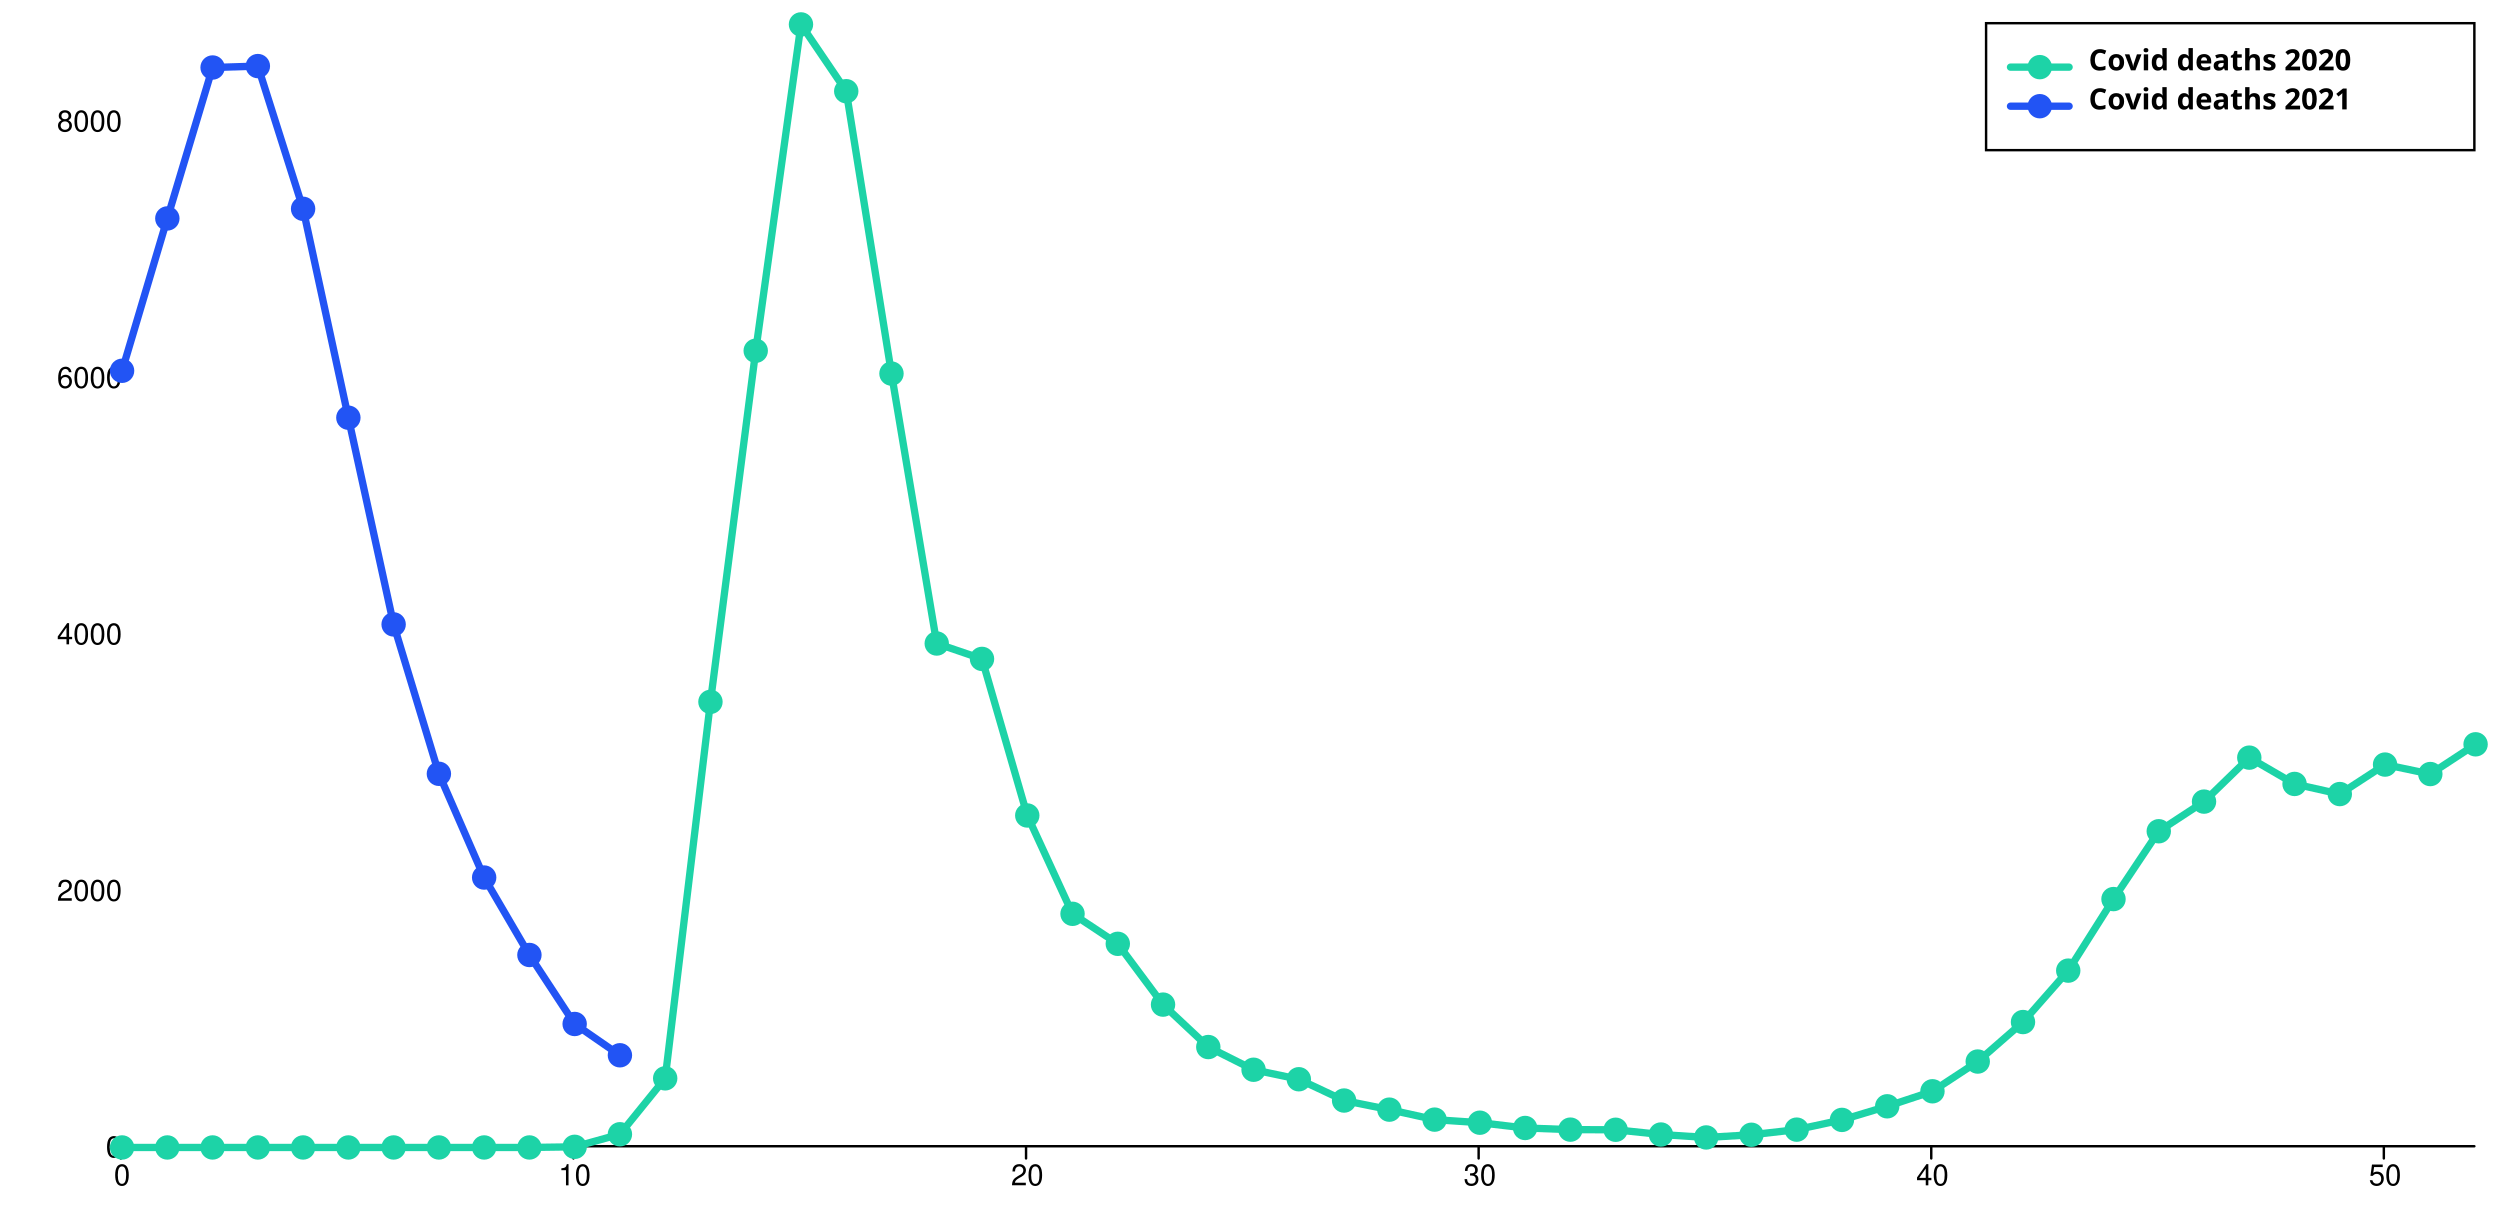
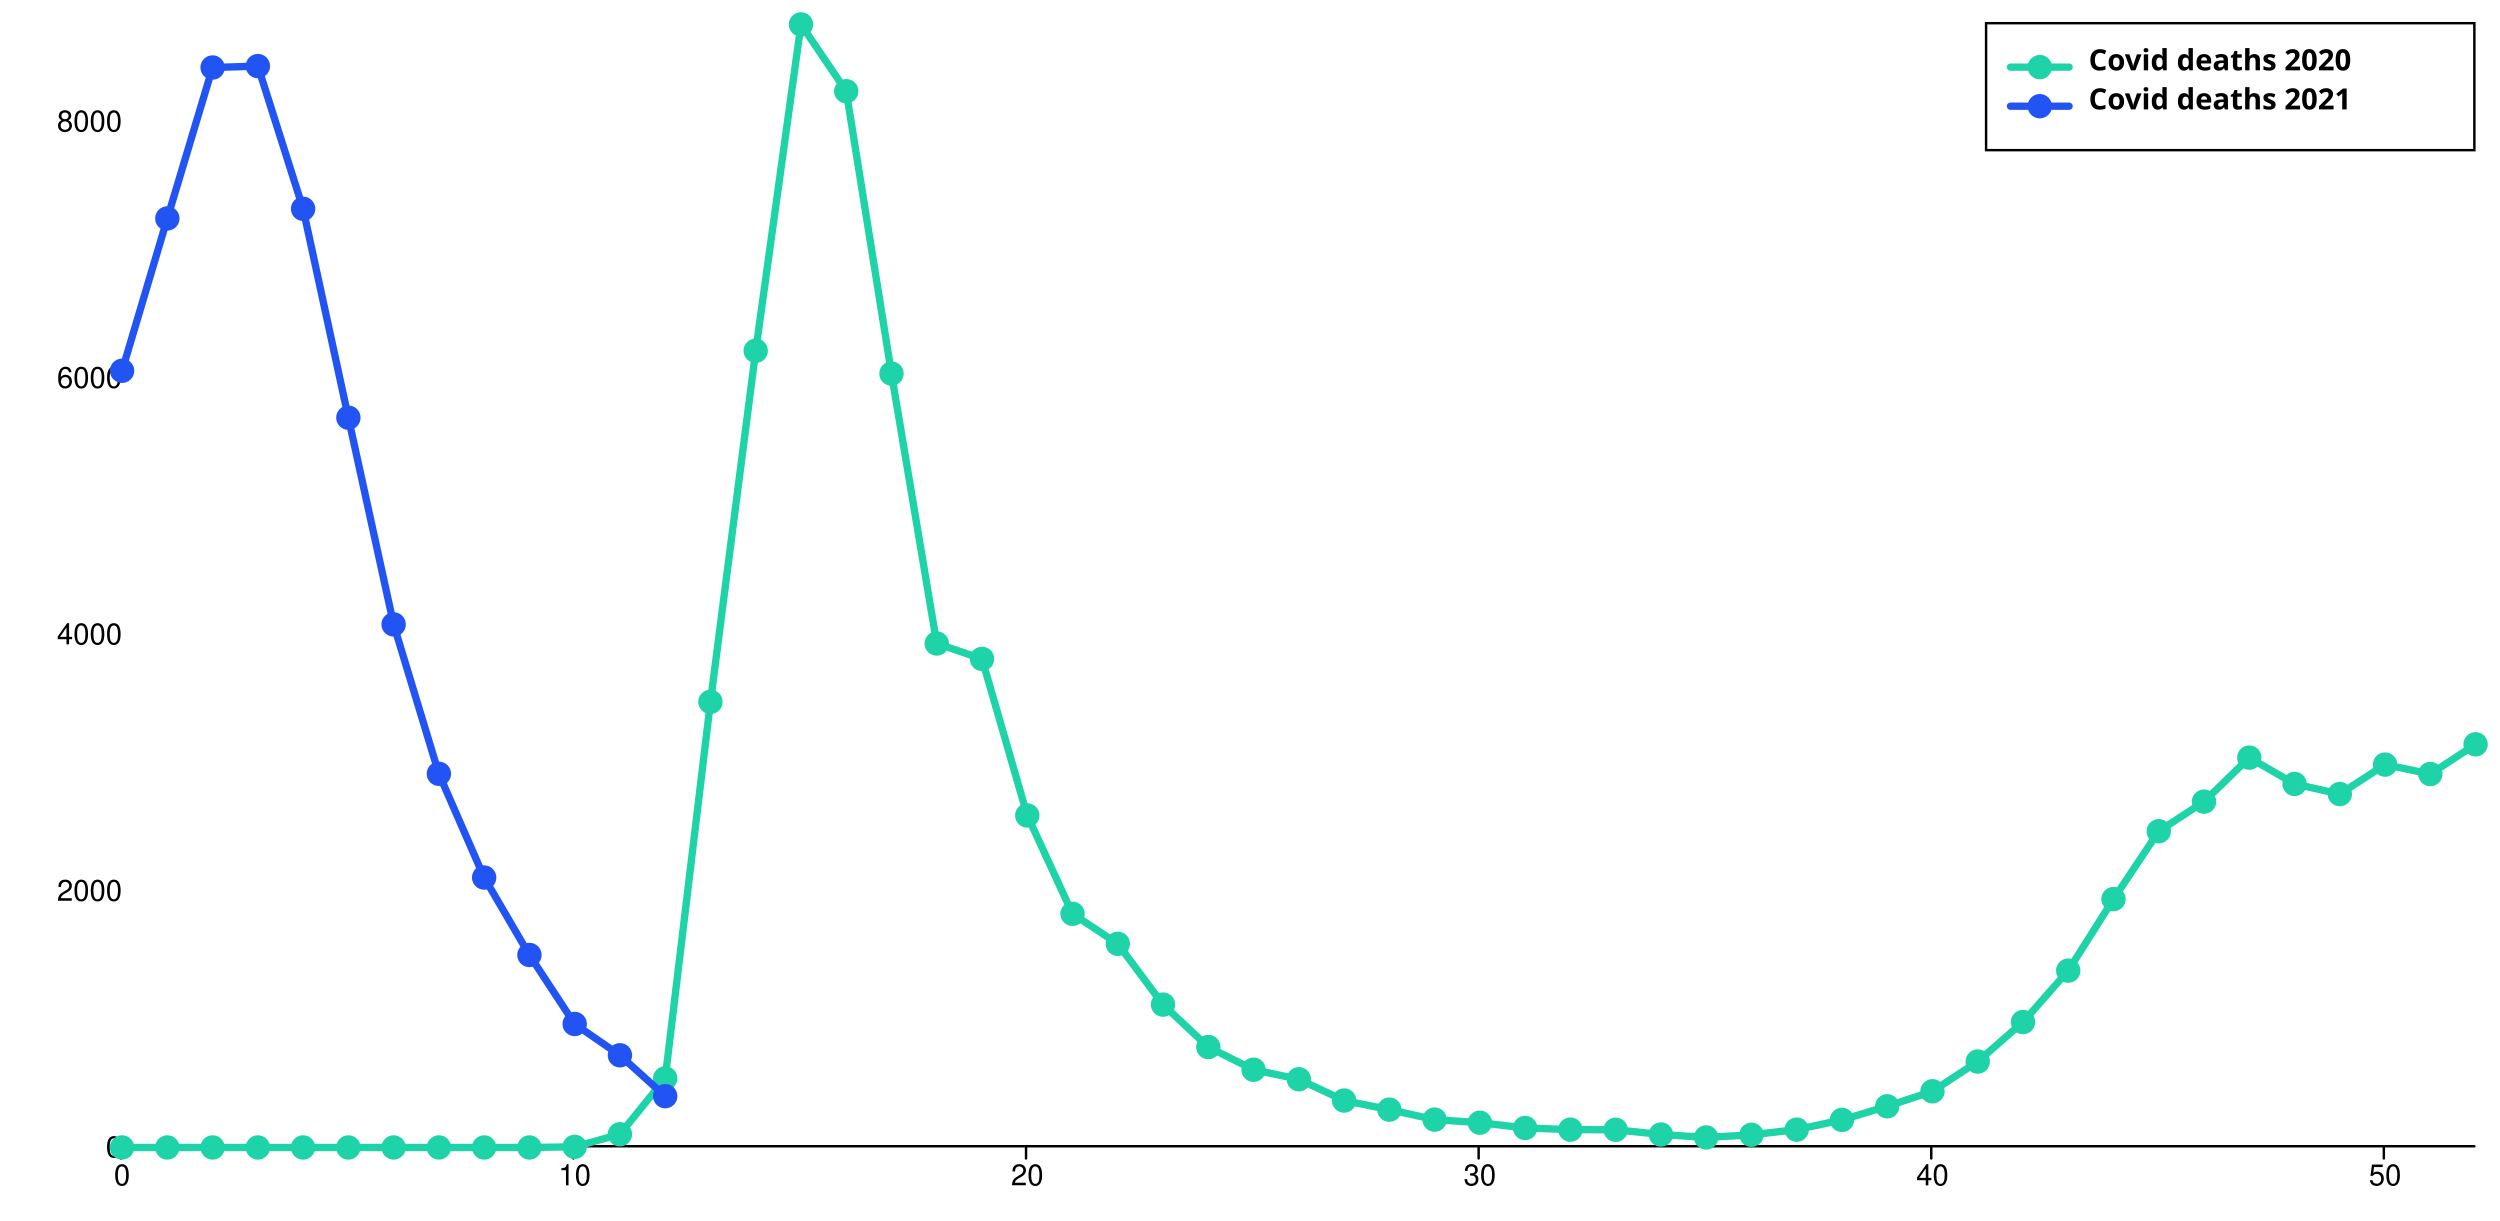
<svg xmlns="http://www.w3.org/2000/svg" width="1024" height="500" viewBox="0 0 1024 500" style="overflow:display" preserveAspectRatio="xMinYMin meet" overflow="visible">
  <defs>
    <style>
	.data-series path.line { fill-opacity: 0; stroke: black; }
	.data-series:hover path.line, .data-series.on path.line { cursor:pointer; }
	.data-series path.line.dotted { stroke-dasharray: 12 20 }
	#covid-deaths-2020:hover path.line, #covid-deaths-2020.on path.line { stroke-width: 5; }
	.data-series-0:hover circle, .data-series-0.on circle { display: inline; cursor:pointer; }
	#covid-deaths-2021:hover path.line, #covid-deaths-2021.on path.line { stroke-width: 5; }
	.data-series-1:hover circle, .data-series-1.on circle { display: inline; cursor:pointer; }
	.key rect { fill:transparent;stroke-width:1;stroke:black; }
	.key text { text-anchor:start;dominant-baseline:hanging;font-weight:bold;fill:black;stroke-width:0;font-family:sans-serif; }
	.graph-grid { font-family: "Helvetica Neue",Helvetica,Arial,"Lucida Grande",sans-serif; }
	.graph-grid line { stroke: black; stroke-width: 1; stroke-linecap: round; }
	.graph-grid.graph-grid-x text { text-anchor: middle; dominant-baseline: hanging; transform: translateY(10px); }
	.graph-grid.graph-grid-y text { text-anchor: end; dominant-baseline: middle; transform: translateX(-10px); }
	</style>
  </defs>
  <g class="graph-grid graph-grid-y">
    <line x1="49.50" y1="469.50" x2="1013.50" y2="469.50" data-left="50" />
    <text x="60" y="470" text-anchor="end">0</text>
    <text x="60" y="364.953" text-anchor="end">2000</text>
    <text x="60" y="259.906" text-anchor="end">4000</text>
    <text x="60" y="154.86" text-anchor="end">6000</text>
    <text x="60" y="49.813" text-anchor="end">8000</text>
    <text style="text-anchor:middle;dominant-baseline:hanging;font-weight:bold;transform: translateY(240px) rotate(-90deg);" />
  </g>
  <g class="graph-grid graph-grid-x">
    <line class="tick" x1="49.50" y1="469.50" x2="49.50" y2="474.50" />
    <text x="50" y="470" text-anchor="middle">0</text>
    <line class="tick" x1="234.88" y1="469.50" x2="234.88" y2="474.50" />
    <text x="235.385" y="470" text-anchor="middle">10</text>
    <line class="tick" x1="420.27" y1="469.50" x2="420.27" y2="474.50" />
    <text x="420.769" y="470" text-anchor="middle">20</text>
    <line class="tick" x1="605.65" y1="469.50" x2="605.65" y2="474.50" />
    <text x="606.154" y="470" text-anchor="middle">30</text>
    <line class="tick" x1="791.04" y1="469.50" x2="791.04" y2="474.50" />
    <text x="791.538" y="470" text-anchor="middle">40</text>
    <line class="tick" x1="976.42" y1="469.50" x2="976.42" y2="474.50" />
    <text x="976.923" y="470" text-anchor="middle">50</text>
    <text style="text-anchor:middle;dominant-baseline:hanging;font-weight:bold;transform: translateY(240px) rotate(-90deg);" />
  </g>
  <g id="covid-deaths-2020" class="data-series data-series-0">
    <path d="M 50.00,470.00L 68.54,470.00L 87.08,470.00L 105.62,470.00L 124.15,470.00L 142.69,470.00L 161.23,470.00L 179.77,470.00L 198.31,470.00L 216.85,470.00L 235.38,469.74L 253.92,464.59L 272.46,441.69L 291.00,287.48L 309.54,143.67L 328.08,10.00L 346.62,37.36L 365.15,153.02L 383.69,263.58L 402.23,269.89L 420.77,334.02L 439.31,374.30L 457.85,386.59L 476.38,411.49L 494.92,428.87L 513.46,438.17L 532.00,442.06L 550.54,450.78L 569.08,454.51L 587.62,458.60L 606.15,459.86L 624.69,462.02L 643.23,462.70L 661.77,462.75L 680.31,464.70L 698.85,465.90L 717.38,464.80L 735.92,462.70L 754.46,458.71L 773.00,453.14L 791.54,446.99L 810.08,434.81L 828.62,418.63L 847.15,397.57L 865.69,368.26L 884.23,340.48L 902.77,328.34L 921.31,310.33L 939.85,321.10L 958.38,325.25L 976.92,313.17L 995.46,317.05L 1014.00,304.87" class="line" style="stroke:#1DD3A7" stroke-width="3" stroke-linecap="round" />
    <circle cx="50.00" cy="470.00" data-y="0.00" data-x="0" r="5" fill="#1DD3A7" />
    <circle cx="68.54" cy="470.00" data-y="0.00" data-x="1" r="5" fill="#1DD3A7" />
    <circle cx="87.08" cy="470.00" data-y="0.00" data-x="2" r="5" fill="#1DD3A7" />
    <circle cx="105.62" cy="470.00" data-y="0.00" data-x="3" r="5" fill="#1DD3A7" />
    <circle cx="124.15" cy="470.00" data-y="0.00" data-x="4" r="5" fill="#1DD3A7" />
    <circle cx="142.69" cy="470.00" data-y="0.00" data-x="5" r="5" fill="#1DD3A7" />
    <circle cx="161.23" cy="470.00" data-y="0.00" data-x="6" r="5" fill="#1DD3A7" />
    <circle cx="179.77" cy="470.00" data-y="0.00" data-x="7" r="5" fill="#1DD3A7" />
    <circle cx="198.31" cy="470.00" data-y="0.00" data-x="8" r="5" fill="#1DD3A7" />
    <circle cx="216.85" cy="470.00" data-y="0.00" data-x="9" r="5" fill="#1DD3A7" />
    <circle cx="235.38" cy="469.74" data-y="5.00" data-x="10" r="5" fill="#1DD3A7" />
    <circle cx="253.92" cy="464.59" data-y="103.00" data-x="11" r="5" fill="#1DD3A7" />
    <circle cx="272.46" cy="441.69" data-y="539.00" data-x="12" r="5" fill="#1DD3A7" />
    <circle cx="291.00" cy="287.48" data-y="3475.00" data-x="13" r="5" fill="#1DD3A7" />
    <circle cx="309.54" cy="143.67" data-y="6213.00" data-x="14" r="5" fill="#1DD3A7" />
    <circle cx="328.08" cy="10.00" data-y="8758.00" data-x="15" r="5" fill="#1DD3A7" />
    <circle cx="346.62" cy="37.36" data-y="8237.00" data-x="16" r="5" fill="#1DD3A7" />
    <circle cx="365.15" cy="153.02" data-y="6035.00" data-x="17" r="5" fill="#1DD3A7" />
    <circle cx="383.69" cy="263.58" data-y="3930.00" data-x="18" r="5" fill="#1DD3A7" />
    <circle cx="402.23" cy="269.89" data-y="3810.00" data-x="19" r="5" fill="#1DD3A7" />
    <circle cx="420.77" cy="334.02" data-y="2589.00" data-x="20" r="5" fill="#1DD3A7" />
    <circle cx="439.31" cy="374.30" data-y="1822.00" data-x="21" r="5" fill="#1DD3A7" />
    <circle cx="457.85" cy="386.59" data-y="1588.00" data-x="22" r="5" fill="#1DD3A7" />
    <circle cx="476.38" cy="411.49" data-y="1114.00" data-x="23" r="5" fill="#1DD3A7" />
    <circle cx="494.92" cy="428.87" data-y="783.00" data-x="24" r="5" fill="#1DD3A7" />
    <circle cx="513.46" cy="438.17" data-y="606.00" data-x="25" r="5" fill="#1DD3A7" />
    <circle cx="532.00" cy="442.06" data-y="532.00" data-x="26" r="5" fill="#1DD3A7" />
    <circle cx="550.54" cy="450.78" data-y="366.00" data-x="27" r="5" fill="#1DD3A7" />
    <circle cx="569.08" cy="454.51" data-y="295.00" data-x="28" r="5" fill="#1DD3A7" />
    <circle cx="587.62" cy="458.60" data-y="217.00" data-x="29" r="5" fill="#1DD3A7" />
    <circle cx="606.15" cy="459.86" data-y="193.00" data-x="30" r="5" fill="#1DD3A7" />
    <circle cx="624.69" cy="462.02" data-y="152.00" data-x="31" r="5" fill="#1DD3A7" />
    <circle cx="643.23" cy="462.70" data-y="139.00" data-x="32" r="5" fill="#1DD3A7" />
    <circle cx="661.77" cy="462.75" data-y="138.00" data-x="33" r="5" fill="#1DD3A7" />
    <circle cx="680.31" cy="464.70" data-y="101.00" data-x="34" r="5" fill="#1DD3A7" />
    <circle cx="698.85" cy="465.90" data-y="78.00" data-x="35" r="5" fill="#1DD3A7" />
    <circle cx="717.38" cy="464.80" data-y="99.00" data-x="36" r="5" fill="#1DD3A7" />
    <circle cx="735.92" cy="462.70" data-y="139.00" data-x="37" r="5" fill="#1DD3A7" />
    <circle cx="754.46" cy="458.71" data-y="215.00" data-x="38" r="5" fill="#1DD3A7" />
    <circle cx="773.00" cy="453.14" data-y="321.00" data-x="39" r="5" fill="#1DD3A7" />
    <circle cx="791.54" cy="446.99" data-y="438.00" data-x="40" r="5" fill="#1DD3A7" />
    <circle cx="810.08" cy="434.81" data-y="670.00" data-x="41" r="5" fill="#1DD3A7" />
    <circle cx="828.62" cy="418.63" data-y="978.00" data-x="42" r="5" fill="#1DD3A7" />
    <circle cx="847.15" cy="397.57" data-y="1379.00" data-x="43" r="5" fill="#1DD3A7" />
    <circle cx="865.69" cy="368.26" data-y="1937.00" data-x="44" r="5" fill="#1DD3A7" />
    <circle cx="884.23" cy="340.48" data-y="2466.00" data-x="45" r="5" fill="#1DD3A7" />
    <circle cx="902.77" cy="328.34" data-y="2697.00" data-x="46" r="5" fill="#1DD3A7" />
    <circle cx="921.31" cy="310.33" data-y="3040.00" data-x="47" r="5" fill="#1DD3A7" />
    <circle cx="939.85" cy="321.10" data-y="2835.00" data-x="48" r="5" fill="#1DD3A7" />
    <circle cx="958.38" cy="325.25" data-y="2756.00" data-x="49" r="5" fill="#1DD3A7" />
    <circle cx="976.92" cy="313.17" data-y="2986.00" data-x="50" r="5" fill="#1DD3A7" />
    <circle cx="995.46" cy="317.05" data-y="2912.00" data-x="51" r="5" fill="#1DD3A7" />
    <circle cx="1014.00" cy="304.87" data-y="3144.00" data-x="52" r="5" fill="#1DD3A7" />
  </g>
  <g id="covid-deaths-2021" class="data-series data-series-1">
-     <path d="M 50.00,151.87L 68.54,89.47L 87.08,27.65L 105.62,27.07L 124.15,85.53L 142.69,171.09L 161.23,255.76L 179.77,316.95L 198.31,359.44L 216.85,391.16L 235.38,419.42L 253.92,432.24" class="line" style="stroke:#2254F4" stroke-width="3" stroke-linecap="round" />
+     <path d="M 50.00,151.87L 68.54,89.47L 87.08,27.65L 105.62,27.07L 124.15,85.53L 142.69,171.09L 161.23,255.76L 179.77,316.95L 198.31,359.44L 216.85,391.16L 235.38,419.42L 253.92,432.24L 272.46,448.99" class="line" style="stroke:#2254F4" stroke-width="3" stroke-linecap="round" />
    <circle cx="50.00" cy="151.87" data-y="6057.00" data-x="0" r="5" fill="#2254F4" />
    <circle cx="68.54" cy="89.47" data-y="7245.00" data-x="1" r="5" fill="#2254F4" />
    <circle cx="87.08" cy="27.65" data-y="8422.00" data-x="2" r="5" fill="#2254F4" />
    <circle cx="105.62" cy="27.07" data-y="8433.00" data-x="3" r="5" fill="#2254F4" />
    <circle cx="124.15" cy="85.53" data-y="7320.00" data-x="4" r="5" fill="#2254F4" />
    <circle cx="142.69" cy="171.09" data-y="5691.00" data-x="5" r="5" fill="#2254F4" />
    <circle cx="161.23" cy="255.76" data-y="4079.00" data-x="6" r="5" fill="#2254F4" />
    <circle cx="179.77" cy="316.95" data-y="2914.00" data-x="7" r="5" fill="#2254F4" />
    <circle cx="198.31" cy="359.44" data-y="2105.00" data-x="8" r="5" fill="#2254F4" />
    <circle cx="216.85" cy="391.16" data-y="1501.00" data-x="9" r="5" fill="#2254F4" />
    <circle cx="235.38" cy="419.42" data-y="963.00" data-x="10" r="5" fill="#2254F4" />
    <circle cx="253.92" cy="432.24" data-y="719.00" data-x="11" r="5" fill="#2254F4" />
+     <circle cx="272.46" cy="448.99" data-y="400.00" data-x="12" r="5" fill="#2254F4" />
  </g>
  <g class="key">
    <rect x="813.5" y="9.5" width="200" height="52" />
    <g id="covid-deaths-2020-key">&gt;	<text x="823.5" y="19.5">
        <tspan dx="32" dy="0">Covid deaths 2020</tspan>
      </text>
      <path d="M823.50,27.50 l 24 0" class="line" style="stroke:#1DD3A7" stroke-width="3" stroke-linecap="round" />
      <circle cx="835.50" cy="27.50" r="5" fill="#1DD3A7" />
    </g>
    <g id="covid-deaths-2021-key">&gt;	<text x="823.5" y="35.5">
        <tspan dx="32" dy="0">Covid deaths 2021</tspan>
      </text>
      <path d="M823.50,43.50 l 24 0" class="line" style="stroke:#2254F4" stroke-width="3" stroke-linecap="round" />
      <circle cx="835.50" cy="43.50" r="5" fill="#2254F4" />
    </g>
  </g>
</svg>
